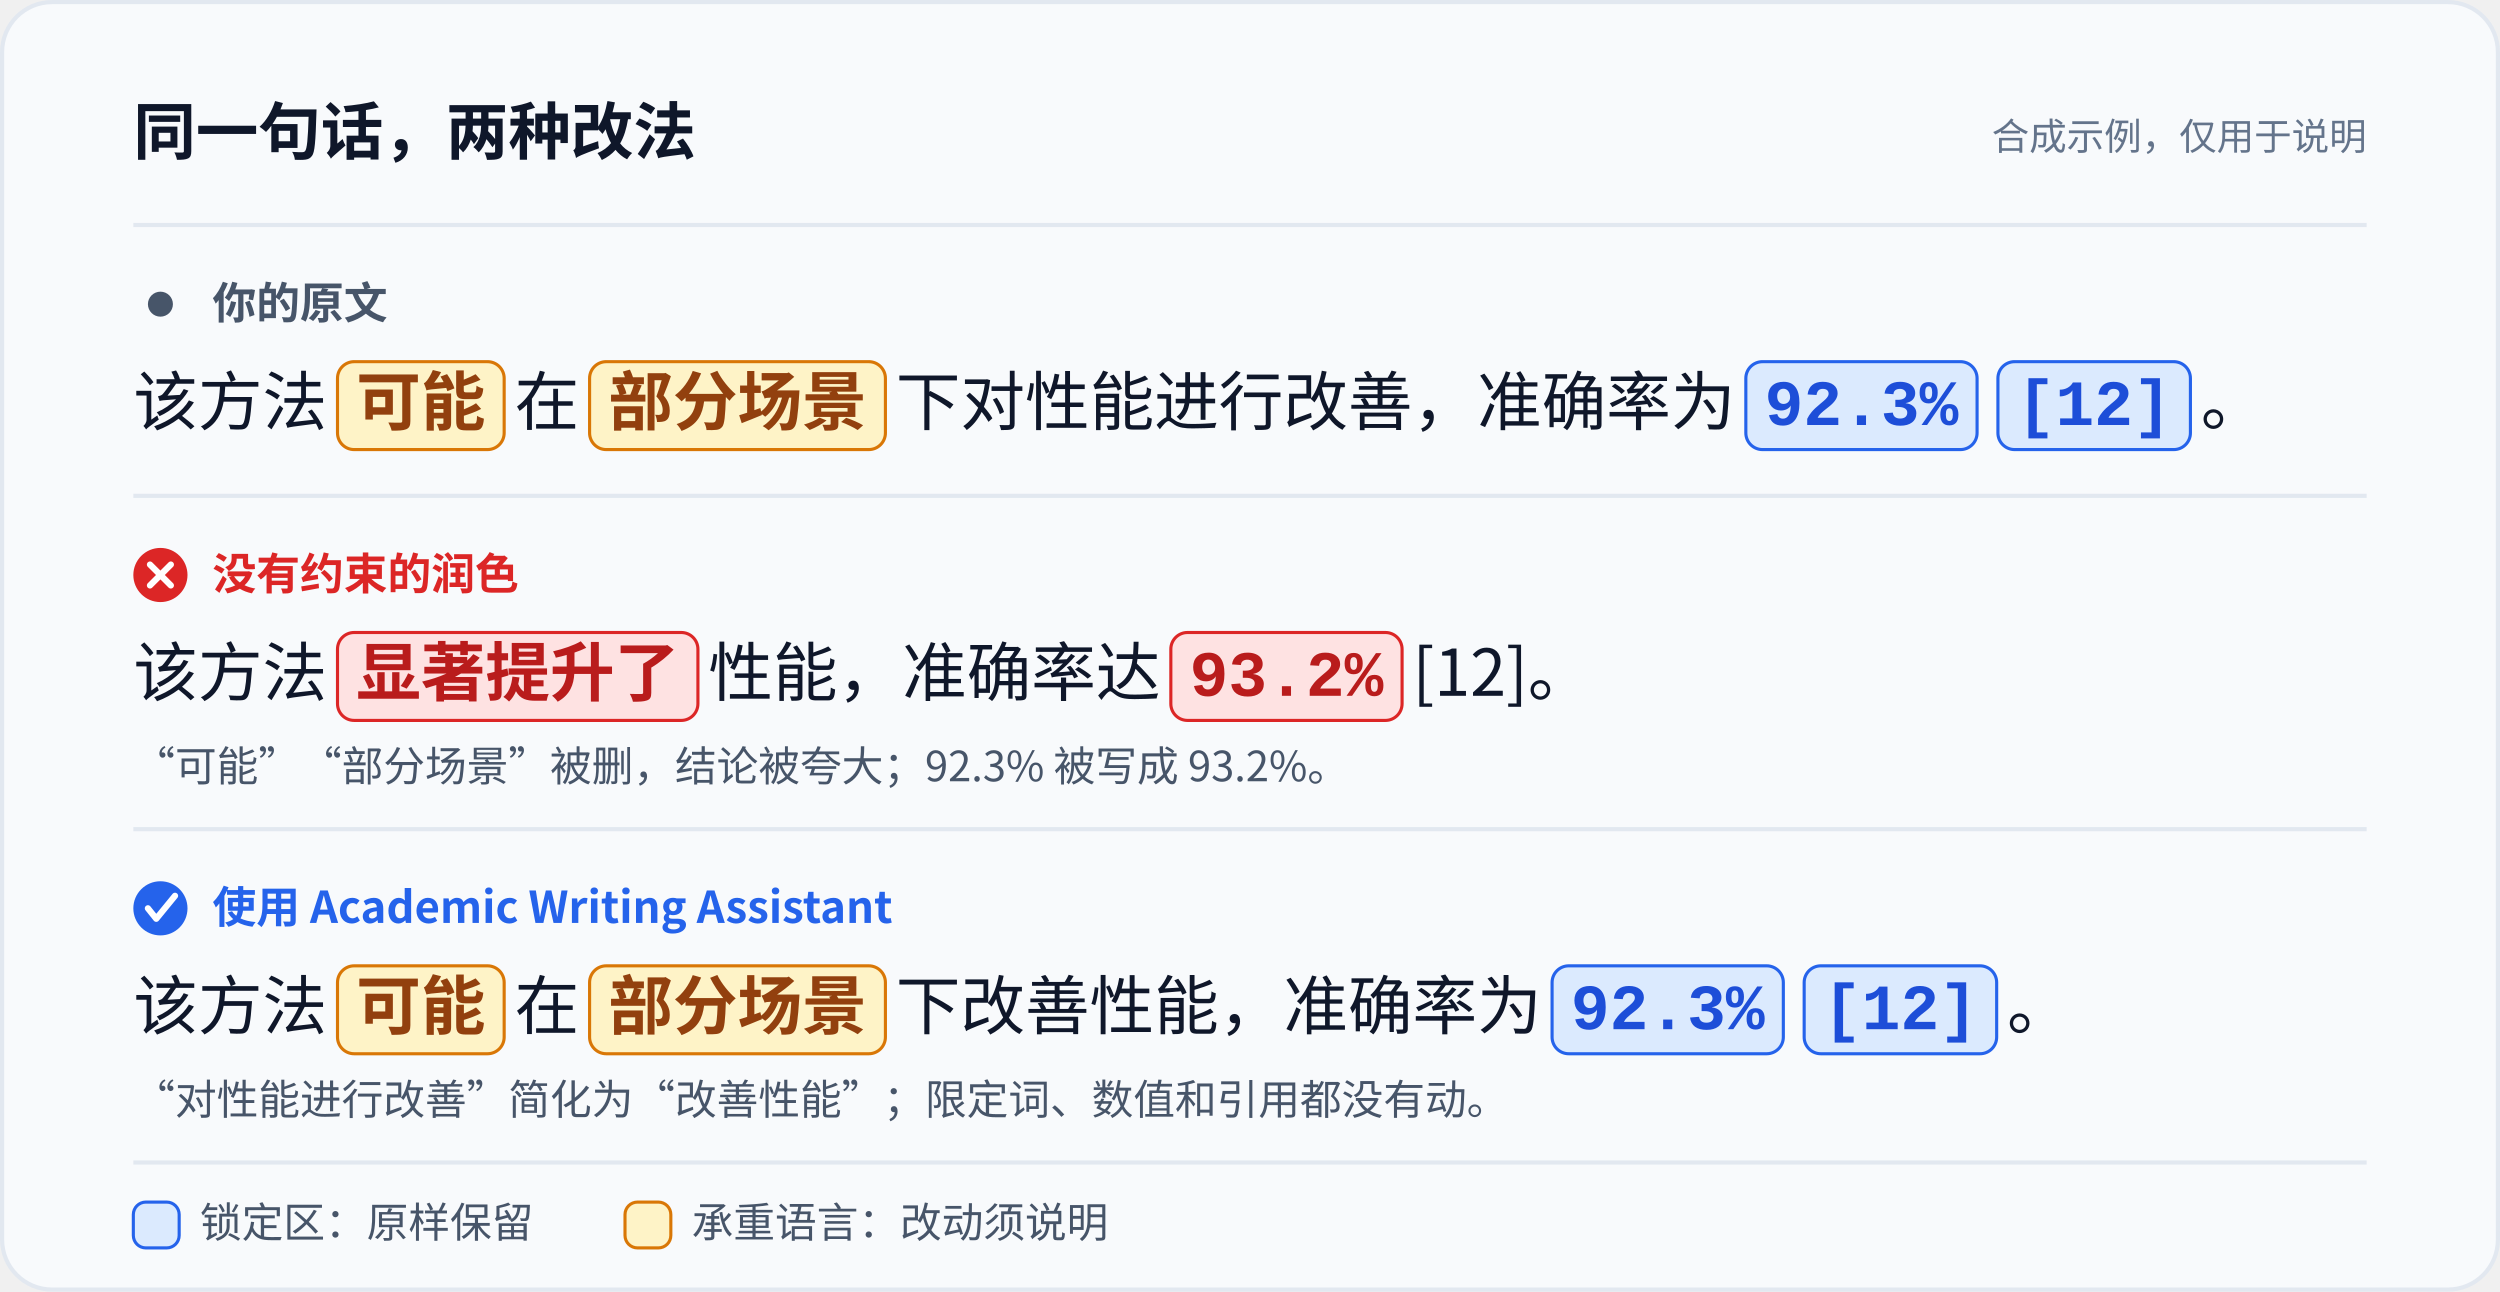
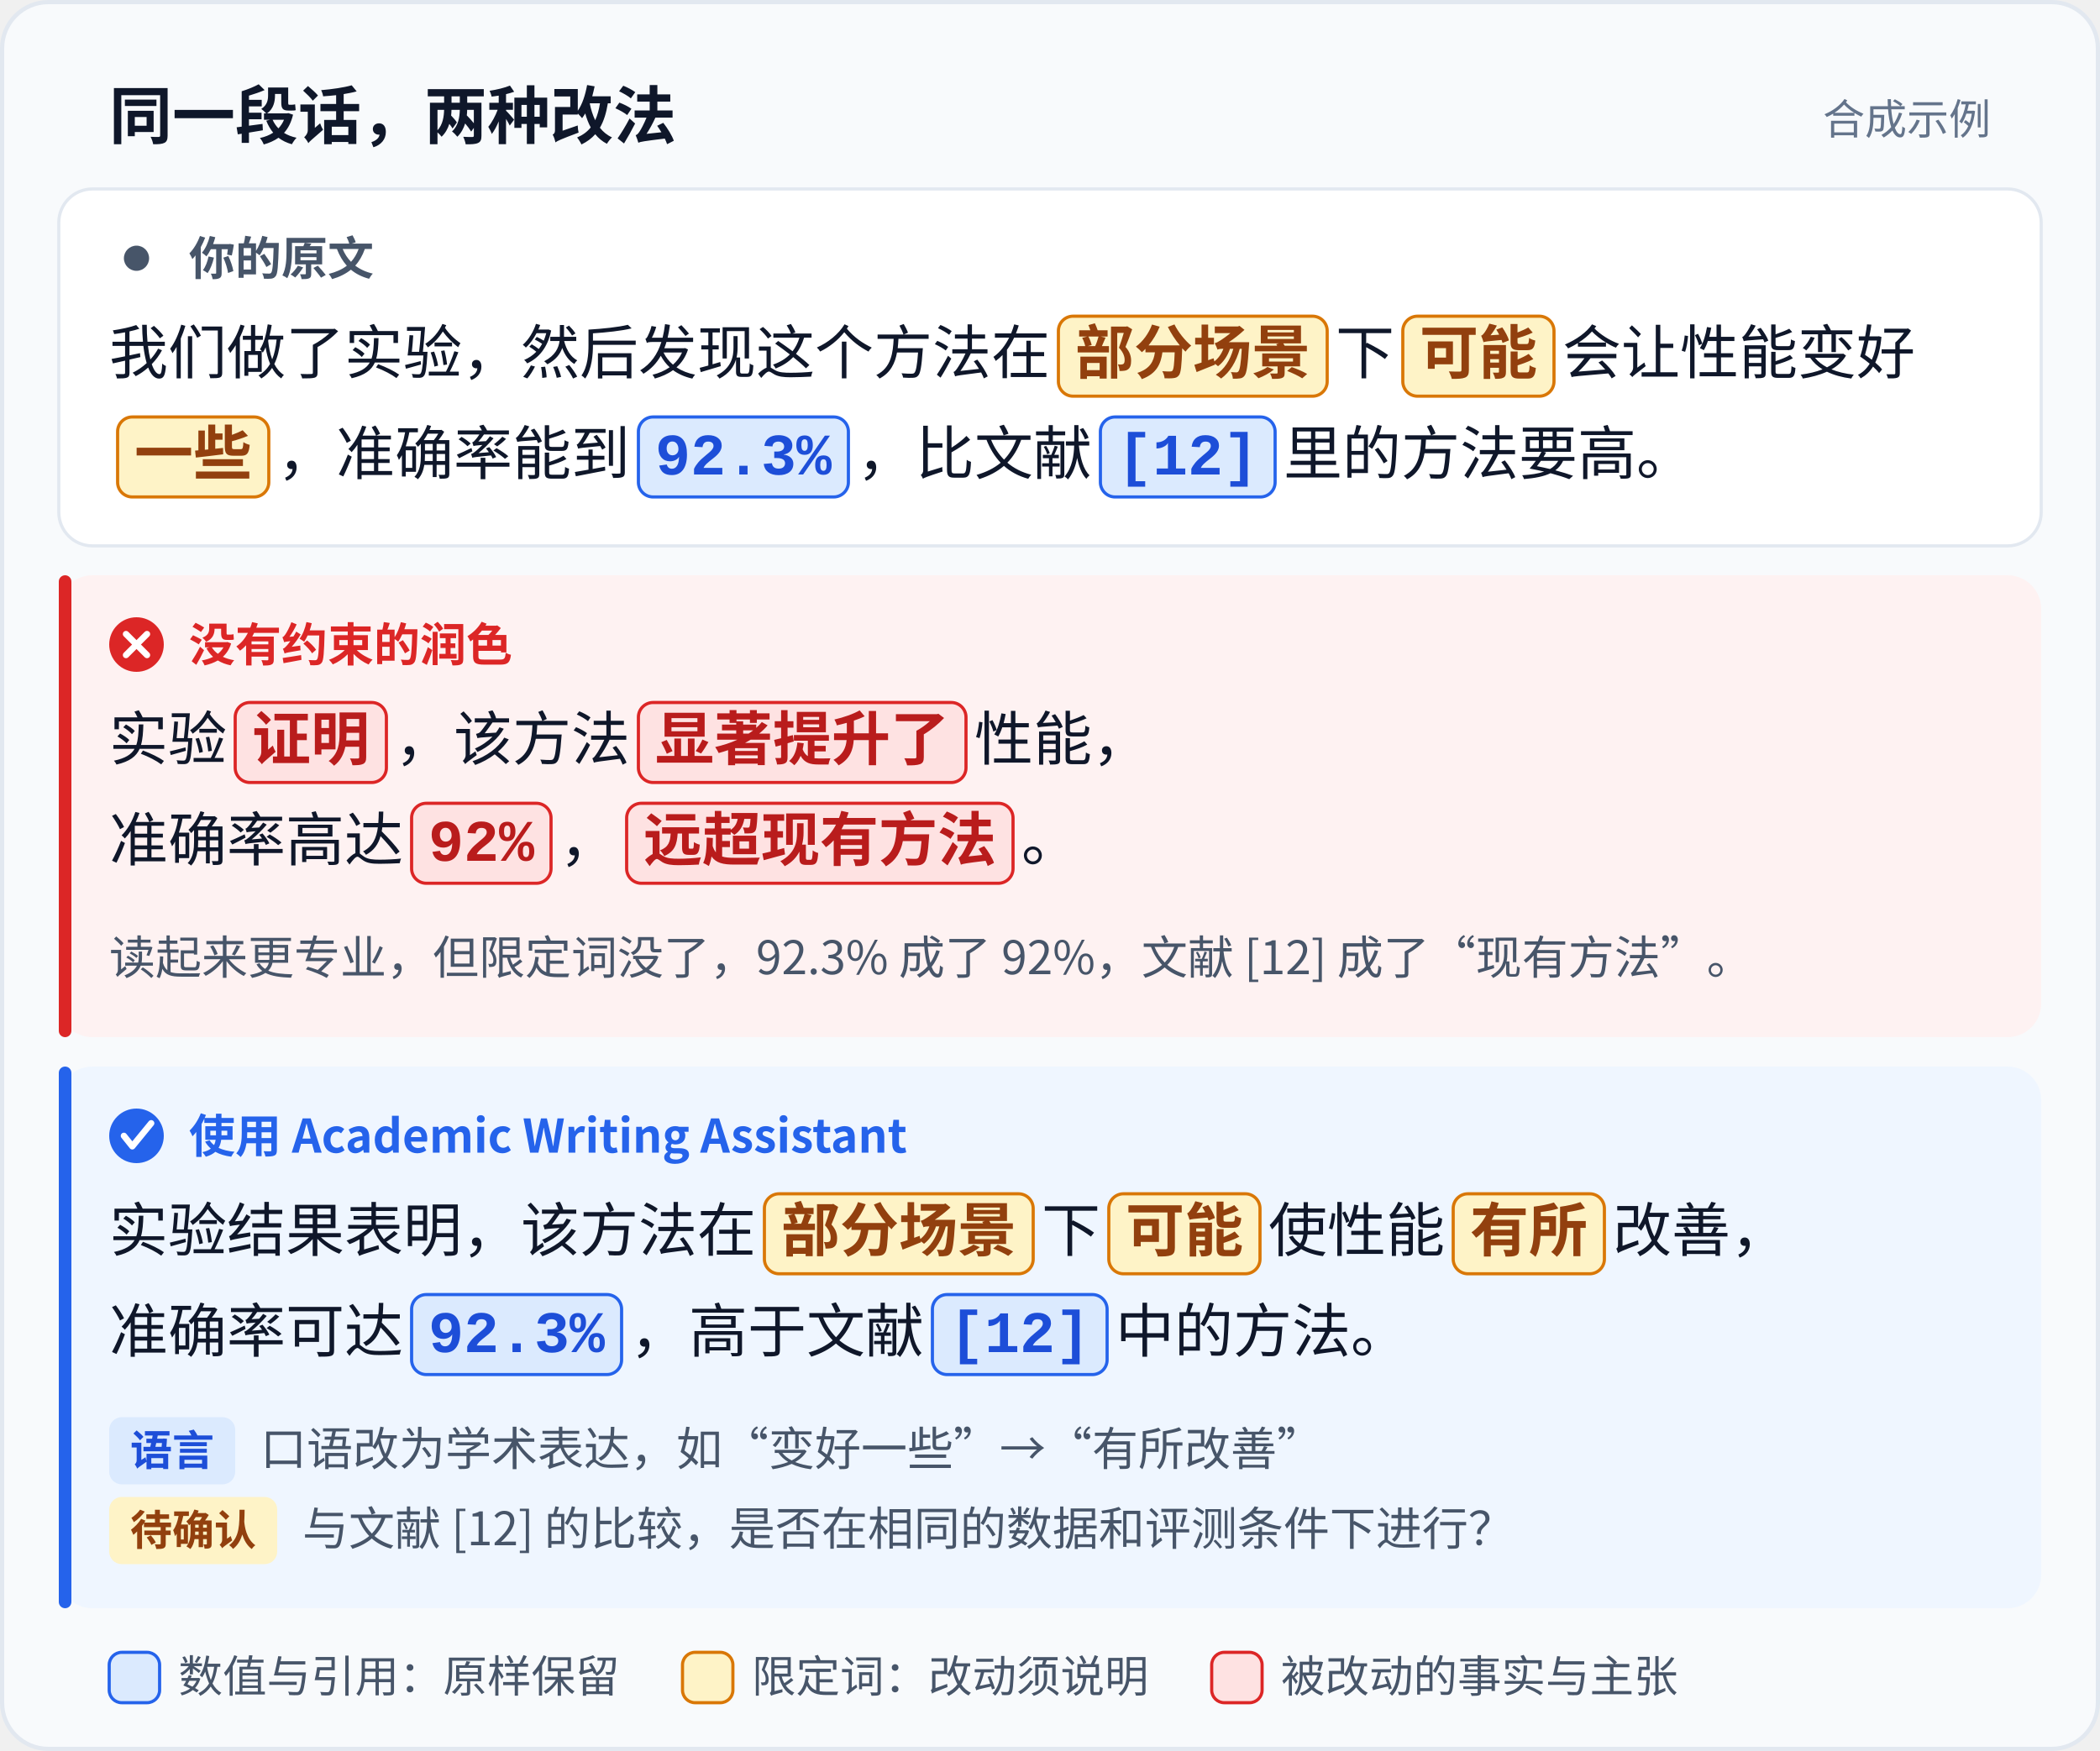
- <svg xmlns="http://www.w3.org/2000/svg" width="1200" height="620" viewBox="0 0 1200 620" role="img" aria-labelledby="title desc">
-   <rect x="1" y="1" width="1198" height="618" rx="24" fill="#F8FAFC" stroke="#E2E8F0" stroke-width="2" />
+ <svg xmlns="http://www.w3.org/2000/svg" width="1000" height="834" viewBox="0 0 1000 834" role="img" aria-labelledby="title desc">
+   <rect x="1" y="1" width="998" height="832" rx="22" fill="#F8FAFC" stroke="#E2E8F0" stroke-width="2" />
  <g id="header">
-     <text x="64.0" y="74.0" font-family="-apple-system, BlinkMacSystemFont, 'Segoe UI', 'PingFang SC', 'Hiragino Sans GB', 'Microsoft YaHei', 'Noto Sans CJK SC', sans-serif" font-size="30" font-weight="700" fill="#0F172A" textLength="270.0" lengthAdjust="spacingAndGlyphs">同一句话，两种改法</text>
-     <text x="1136.0" y="72.0" font-family="-apple-system, BlinkMacSystemFont, 'Segoe UI', 'PingFang SC', 'Hiragino Sans GB', 'Microsoft YaHei', 'Noto Sans CJK SC', sans-serif" font-size="18" font-weight="400" fill="#64748B" text-anchor="end" textLength="180.0" lengthAdjust="spacingAndGlyphs">合成示例，仅用于说明</text>
+     <text x="52.0" y="66.0" font-family="-apple-system, BlinkMacSystemFont, 'Segoe UI', 'PingFang SC', 'Hiragino Sans GB', 'Microsoft YaHei', 'Noto Sans CJK SC', sans-serif" font-size="30" font-weight="700" fill="#0F172A" textLength="270.0" lengthAdjust="spacingAndGlyphs">同一段话，两种改法</text>
+     <text x="948.0" y="64.0" font-family="-apple-system, BlinkMacSystemFont, 'Segoe UI', 'PingFang SC', 'Hiragino Sans GB', 'Microsoft YaHei', 'Noto Sans CJK SC', sans-serif" font-size="20" font-weight="400" fill="#64748B" text-anchor="end" textLength="80.0" lengthAdjust="spacingAndGlyphs">合成示例</text>
  </g>
  <g id="original">
-     <path d="M64 108H1136" stroke="#E2E8F0" stroke-width="2" />
-     <circle cx="77" cy="146" r="6" fill="#475569" />
-     <text x="102.0" y="153.0" font-family="-apple-system, BlinkMacSystemFont, 'Segoe UI', 'PingFang SC', 'Hiragino Sans GB', 'Microsoft YaHei', 'Noto Sans CJK SC', sans-serif" font-size="21" font-weight="600" fill="#475569" textLength="84.0" lengthAdjust="spacingAndGlyphs">你的原文</text>
-     <text x="64.0" y="204.0" font-family="-apple-system, BlinkMacSystemFont, 'Segoe UI', 'PingFang SC', 'Hiragino Sans GB', 'Microsoft YaHei', 'Noto Sans CJK SC', sans-serif" font-size="31" font-weight="400" fill="#0F172A" textLength="93.0" lengthAdjust="spacingAndGlyphs">该方法</text>
-     <rect x="162.0" y="173.6" width="80.0" height="42.2" rx="8" fill="#FEF3C7" stroke="#D97706" stroke-width="1.5" />
-     <text x="171.0" y="204.0" font-family="-apple-system, BlinkMacSystemFont, 'Segoe UI', 'PingFang SC', 'Hiragino Sans GB', 'Microsoft YaHei', 'Noto Sans CJK SC', sans-serif" font-size="31" font-weight="600" fill="#92400E" textLength="62.0" lengthAdjust="spacingAndGlyphs">可能</text>
-     <text x="247.0" y="204.0" font-family="-apple-system, BlinkMacSystemFont, 'Segoe UI', 'PingFang SC', 'Hiragino Sans GB', 'Microsoft YaHei', 'Noto Sans CJK SC', sans-serif" font-size="31" font-weight="400" fill="#0F172A" textLength="31.0" lengthAdjust="spacingAndGlyphs">在</text>
-     <rect x="283.0" y="173.6" width="142.0" height="42.2" rx="8" fill="#FEF3C7" stroke="#D97706" stroke-width="1.5" />
-     <text x="292.0" y="204.0" font-family="-apple-system, BlinkMacSystemFont, 'Segoe UI', 'PingFang SC', 'Hiragino Sans GB', 'Microsoft YaHei', 'Noto Sans CJK SC', sans-serif" font-size="31" font-weight="600" fill="#92400E" textLength="124.0" lengthAdjust="spacingAndGlyphs">部分场景</text>
-     <text x="430.0" y="204.0" font-family="-apple-system, BlinkMacSystemFont, 'Segoe UI', 'PingFang SC', 'Hiragino Sans GB', 'Microsoft YaHei', 'Noto Sans CJK SC', sans-serif" font-size="31" font-weight="400" fill="#0F172A" textLength="403.0" lengthAdjust="spacingAndGlyphs">下对性能进行改善，准确率为</text>
-     <rect x="838.0" y="173.6" width="111.0" height="42.2" rx="8" fill="#DBEAFE" stroke="#2563EB" stroke-width="1.5" />
-     <text x="847.0" y="204.0" font-family="ui-monospace, SFMono-Regular, Menlo, Consolas, 'Liberation Mono', monospace" font-size="31" font-weight="600" fill="#1D4ED8" textLength="93.0" lengthAdjust="spacingAndGlyphs">92.3%</text>
-     <rect x="959.0" y="173.6" width="92.4" height="42.2" rx="8" fill="#DBEAFE" stroke="#2563EB" stroke-width="1.5" />
-     <text x="968.0" y="204.0" font-family="ui-monospace, SFMono-Regular, Menlo, Consolas, 'Liberation Mono', monospace" font-size="31" font-weight="600" fill="#1D4ED8" textLength="74.4" lengthAdjust="spacingAndGlyphs">[12]</text>
-     <text x="1056.4" y="204.0" font-family="-apple-system, BlinkMacSystemFont, 'Segoe UI', 'PingFang SC', 'Hiragino Sans GB', 'Microsoft YaHei', 'Noto Sans CJK SC', sans-serif" font-size="31" font-weight="400" fill="#0F172A" textLength="31.0" lengthAdjust="spacingAndGlyphs">。</text>
+     <rect x="28" y="90" width="944" height="170" rx="16" fill="#FFFFFF" stroke="#E2E8F0" stroke-width="1.5" />
+     <circle cx="65" cy="123" r="6" fill="#475569" />
+     <text x="90.0" y="131.0" font-family="-apple-system, BlinkMacSystemFont, 'Segoe UI', 'PingFang SC', 'Hiragino Sans GB', 'Microsoft YaHei', 'Noto Sans CJK SC', sans-serif" font-size="22" font-weight="700" fill="#475569" textLength="88.0" lengthAdjust="spacingAndGlyphs">你的原文</text>
+     <text x="52.0" y="178.0" font-family="-apple-system, BlinkMacSystemFont, 'Segoe UI', 'PingFang SC', 'Hiragino Sans GB', 'Microsoft YaHei', 'Noto Sans CJK SC', sans-serif" font-size="28" font-weight="400" fill="#0F172A" textLength="448.0" lengthAdjust="spacingAndGlyphs">我们做了实验，然后发现这个方法在</text>
+     <rect x="504.0" y="150.6" width="128.0" height="38.1" rx="7" fill="#FEF3C7" stroke="#D97706" stroke-width="1.5" />
+     <text x="512.0" y="178.0" font-family="-apple-system, BlinkMacSystemFont, 'Segoe UI', 'PingFang SC', 'Hiragino Sans GB', 'Microsoft YaHei', 'Noto Sans CJK SC', sans-serif" font-size="28" font-weight="600" fill="#92400E" textLength="112.0" lengthAdjust="spacingAndGlyphs">部分场景</text>
+     <text x="636.0" y="178.0" font-family="-apple-system, BlinkMacSystemFont, 'Segoe UI', 'PingFang SC', 'Hiragino Sans GB', 'Microsoft YaHei', 'Noto Sans CJK SC', sans-serif" font-size="28" font-weight="400" fill="#0F172A" textLength="28.0" lengthAdjust="spacingAndGlyphs">下</text>
+     <rect x="668.0" y="150.6" width="72.0" height="38.1" rx="7" fill="#FEF3C7" stroke="#D97706" stroke-width="1.5" />
+     <text x="676.0" y="178.0" font-family="-apple-system, BlinkMacSystemFont, 'Segoe UI', 'PingFang SC', 'Hiragino Sans GB', 'Microsoft YaHei', 'Noto Sans CJK SC', sans-serif" font-size="28" font-weight="600" fill="#92400E" textLength="56.0" lengthAdjust="spacingAndGlyphs">可能</text>
+     <text x="744.0" y="178.0" font-family="-apple-system, BlinkMacSystemFont, 'Segoe UI', 'PingFang SC', 'Hiragino Sans GB', 'Microsoft YaHei', 'Noto Sans CJK SC', sans-serif" font-size="28" font-weight="400" fill="#0F172A" textLength="168.0" lengthAdjust="spacingAndGlyphs">会让性能变好</text>
+     <rect x="56.0" y="198.6" width="72.0" height="38.1" rx="7" fill="#FEF3C7" stroke="#D97706" stroke-width="1.5" />
+     <text x="64.0" y="226.0" font-family="-apple-system, BlinkMacSystemFont, 'Segoe UI', 'PingFang SC', 'Hiragino Sans GB', 'Microsoft YaHei', 'Noto Sans CJK SC', sans-serif" font-size="28" font-weight="600" fill="#92400E" textLength="56.0" lengthAdjust="spacingAndGlyphs">一些</text>
+     <text x="132.0" y="226.0" font-family="-apple-system, BlinkMacSystemFont, 'Segoe UI', 'PingFang SC', 'Hiragino Sans GB', 'Microsoft YaHei', 'Noto Sans CJK SC', sans-serif" font-size="28" font-weight="400" fill="#0F172A" textLength="168.0" lengthAdjust="spacingAndGlyphs">，准确率能到</text>
+     <rect x="304.0" y="198.6" width="100.0" height="38.1" rx="7" fill="#DBEAFE" stroke="#2563EB" stroke-width="1.5" />
+     <text x="312.0" y="226.0" font-family="ui-monospace, SFMono-Regular, Menlo, Consolas, 'Liberation Mono', monospace" font-size="28" font-weight="600" fill="#1D4ED8" textLength="84.0" lengthAdjust="spacingAndGlyphs">92.3%</text>
+     <text x="408.0" y="226.0" font-family="-apple-system, BlinkMacSystemFont, 'Segoe UI', 'PingFang SC', 'Hiragino Sans GB', 'Microsoft YaHei', 'Noto Sans CJK SC', sans-serif" font-size="28" font-weight="400" fill="#0F172A" textLength="112.0" lengthAdjust="spacingAndGlyphs">，比文献</text>
+     <rect x="524.0" y="198.6" width="83.2" height="38.1" rx="7" fill="#DBEAFE" stroke="#2563EB" stroke-width="1.5" />
+     <text x="532.0" y="226.0" font-family="ui-monospace, SFMono-Regular, Menlo, Consolas, 'Liberation Mono', monospace" font-size="28" font-weight="600" fill="#1D4ED8" textLength="67.2" lengthAdjust="spacingAndGlyphs">[12]</text>
+     <text x="611.2" y="226.0" font-family="-apple-system, BlinkMacSystemFont, 'Segoe UI', 'PingFang SC', 'Hiragino Sans GB', 'Microsoft YaHei', 'Noto Sans CJK SC', sans-serif" font-size="28" font-weight="400" fill="#0F172A" textLength="196.0" lengthAdjust="spacingAndGlyphs">里的方法要高。</text>
  </g>
  <g id="unbounded">
-     <path d="M64 238H1136" stroke="#E2E8F0" stroke-width="2" />
-     <circle cx="77" cy="276" r="13" fill="#DC2626" />
-     <path d="M72 271L82 281M82 271L72 281" fill="none" stroke="#FFFFFF" stroke-width="3" stroke-linecap="round" />
-     <text x="102.0" y="283.0" font-family="-apple-system, BlinkMacSystemFont, 'Segoe UI', 'PingFang SC', 'Hiragino Sans GB', 'Microsoft YaHei', 'Noto Sans CJK SC', sans-serif" font-size="21" font-weight="600" fill="#DC2626" textLength="147.0" lengthAdjust="spacingAndGlyphs">没有约束的润色</text>
-     <text x="64.0" y="334.0" font-family="-apple-system, BlinkMacSystemFont, 'Segoe UI', 'PingFang SC', 'Hiragino Sans GB', 'Microsoft YaHei', 'Noto Sans CJK SC', sans-serif" font-size="31" font-weight="400" fill="#0F172A" textLength="93.0" lengthAdjust="spacingAndGlyphs">该方法</text>
-     <rect x="162.0" y="303.6" width="173.0" height="42.2" rx="8" fill="#FEE2E2" stroke="#DC2626" stroke-width="1.5" />
-     <text x="171.0" y="334.0" font-family="-apple-system, BlinkMacSystemFont, 'Segoe UI', 'PingFang SC', 'Hiragino Sans GB', 'Microsoft YaHei', 'Noto Sans CJK SC', sans-serif" font-size="31" font-weight="600" fill="#B91C1C" textLength="155.0" lengthAdjust="spacingAndGlyphs">显著提升了</text>
-     <text x="340.0" y="334.0" font-family="-apple-system, BlinkMacSystemFont, 'Segoe UI', 'PingFang SC', 'Hiragino Sans GB', 'Microsoft YaHei', 'Noto Sans CJK SC', sans-serif" font-size="31" font-weight="400" fill="#0F172A" textLength="217.0" lengthAdjust="spacingAndGlyphs">性能，准确率达</text>
-     <rect x="562.0" y="303.6" width="111.0" height="42.2" rx="8" fill="#FEE2E2" stroke="#DC2626" stroke-width="1.5" />
-     <text x="571.0" y="334.0" font-family="ui-monospace, SFMono-Regular, Menlo, Consolas, 'Liberation Mono', monospace" font-size="31" font-weight="600" fill="#B91C1C" textLength="93.0" lengthAdjust="spacingAndGlyphs">93.2%</text>
-     <text x="678.0" y="334.0" font-family="-apple-system, BlinkMacSystemFont, 'Segoe UI', 'PingFang SC', 'Hiragino Sans GB', 'Microsoft YaHei', 'Noto Sans CJK SC', sans-serif" font-size="31" font-weight="400" fill="#0F172A" textLength="88.0" lengthAdjust="spacingAndGlyphs">[12]。</text>
-     <text x="64.0" y="375.0" font-family="-apple-system, BlinkMacSystemFont, 'Segoe UI', 'PingFang SC', 'Hiragino Sans GB', 'Microsoft YaHei', 'Noto Sans CJK SC', sans-serif" font-size="20" font-weight="400" fill="#475569" textLength="554.0" lengthAdjust="spacingAndGlyphs">“可能”“部分场景”被删，结论被夸大；92.3% 被写成 93.2%。</text>
+     <rect x="28" y="274" width="944" height="220" rx="16" fill="#FEF2F2" />
+     <rect x="28" y="274" width="6" height="220" rx="3" fill="#DC2626" />
+     <circle cx="65" cy="307" r="13" fill="#DC2626" />
+     <path d="M60 302L70 312M70 302L60 312" fill="none" stroke="#FFFFFF" stroke-width="3" stroke-linecap="round" />
+     <text x="90.0" y="315.0" font-family="-apple-system, BlinkMacSystemFont, 'Segoe UI', 'PingFang SC', 'Hiragino Sans GB', 'Microsoft YaHei', 'Noto Sans CJK SC', sans-serif" font-size="22" font-weight="700" fill="#DC2626" textLength="154.0" lengthAdjust="spacingAndGlyphs">没有约束的润色</text>
+     <text x="52.0" y="362.0" font-family="-apple-system, BlinkMacSystemFont, 'Segoe UI', 'PingFang SC', 'Hiragino Sans GB', 'Microsoft YaHei', 'Noto Sans CJK SC', sans-serif" font-size="28" font-weight="400" fill="#0F172A" textLength="56.0" lengthAdjust="spacingAndGlyphs">实验</text>
+     <rect x="112.0" y="334.6" width="72.0" height="38.1" rx="7" fill="#FEE2E2" stroke="#DC2626" stroke-width="1.5" />
+     <text x="120.0" y="362.0" font-family="-apple-system, BlinkMacSystemFont, 'Segoe UI', 'PingFang SC', 'Hiragino Sans GB', 'Microsoft YaHei', 'Noto Sans CJK SC', sans-serif" font-size="28" font-weight="600" fill="#B91C1C" textLength="56.0" lengthAdjust="spacingAndGlyphs">证明</text>
+     <text x="188.0" y="362.0" font-family="-apple-system, BlinkMacSystemFont, 'Segoe UI', 'PingFang SC', 'Hiragino Sans GB', 'Microsoft YaHei', 'Noto Sans CJK SC', sans-serif" font-size="28" font-weight="400" fill="#0F172A" textLength="112.0" lengthAdjust="spacingAndGlyphs">，该方法</text>
+     <rect x="304.0" y="334.6" width="156.0" height="38.1" rx="7" fill="#FEE2E2" stroke="#DC2626" stroke-width="1.5" />
+     <text x="312.0" y="362.0" font-family="-apple-system, BlinkMacSystemFont, 'Segoe UI', 'PingFang SC', 'Hiragino Sans GB', 'Microsoft YaHei', 'Noto Sans CJK SC', sans-serif" font-size="28" font-weight="600" fill="#B91C1C" textLength="140.0" lengthAdjust="spacingAndGlyphs">显著提升了</text>
+     <text x="464.0" y="362.0" font-family="-apple-system, BlinkMacSystemFont, 'Segoe UI', 'PingFang SC', 'Hiragino Sans GB', 'Microsoft YaHei', 'Noto Sans CJK SC', sans-serif" font-size="28" font-weight="400" fill="#0F172A" textLength="84.0" lengthAdjust="spacingAndGlyphs">性能，</text>
+     <text x="52.0" y="410.0" font-family="-apple-system, BlinkMacSystemFont, 'Segoe UI', 'PingFang SC', 'Hiragino Sans GB', 'Microsoft YaHei', 'Noto Sans CJK SC', sans-serif" font-size="28" font-weight="400" fill="#0F172A" textLength="140.0" lengthAdjust="spacingAndGlyphs">准确率高达</text>
+     <rect x="196.0" y="382.6" width="66.4" height="38.1" rx="7" fill="#FEE2E2" stroke="#DC2626" stroke-width="1.5" />
+     <text x="204.0" y="410.0" font-family="ui-monospace, SFMono-Regular, Menlo, Consolas, 'Liberation Mono', monospace" font-size="28" font-weight="600" fill="#B91C1C" textLength="50.4" lengthAdjust="spacingAndGlyphs">92%</text>
+     <text x="266.4" y="410.0" font-family="-apple-system, BlinkMacSystemFont, 'Segoe UI', 'PingFang SC', 'Hiragino Sans GB', 'Microsoft YaHei', 'Noto Sans CJK SC', sans-serif" font-size="28" font-weight="400" fill="#0F172A" textLength="28.0" lengthAdjust="spacingAndGlyphs">，</text>
+     <rect x="298.4" y="382.6" width="184.0" height="38.1" rx="7" fill="#FEE2E2" stroke="#DC2626" stroke-width="1.5" />
+     <text x="306.4" y="410.0" font-family="-apple-system, BlinkMacSystemFont, 'Segoe UI', 'PingFang SC', 'Hiragino Sans GB', 'Microsoft YaHei', 'Noto Sans CJK SC', sans-serif" font-size="28" font-weight="600" fill="#B91C1C" textLength="168.0" lengthAdjust="spacingAndGlyphs">远超现有方法</text>
+     <text x="486.4" y="410.0" font-family="-apple-system, BlinkMacSystemFont, 'Segoe UI', 'PingFang SC', 'Hiragino Sans GB', 'Microsoft YaHei', 'Noto Sans CJK SC', sans-serif" font-size="28" font-weight="400" fill="#0F172A" textLength="28.0" lengthAdjust="spacingAndGlyphs">。</text>
+     <text x="52.0" y="464.0" font-family="-apple-system, BlinkMacSystemFont, 'Segoe UI', 'PingFang SC', 'Hiragino Sans GB', 'Microsoft YaHei', 'Noto Sans CJK SC', sans-serif" font-size="22" font-weight="400" fill="#475569" textLength="764.5" lengthAdjust="spacingAndGlyphs">读起来更专业，但限定词没了，92.3% 成了 92%，文献 [12] 成了“现有方法”。</text>
  </g>
  <g id="skill">
-     <path d="M64 398H1136" stroke="#E2E8F0" stroke-width="2" />
-     <circle cx="77" cy="436" r="13" fill="#2563EB" />
-     <path d="M71 436L75 441L84 430" fill="none" stroke="#FFFFFF" stroke-width="3" stroke-linecap="round" stroke-linejoin="round" />
-     <text x="102.0" y="443.0" font-family="-apple-system, BlinkMacSystemFont, 'Segoe UI', 'PingFang SC', 'Hiragino Sans GB', 'Microsoft YaHei', 'Noto Sans CJK SC', sans-serif" font-size="21" font-weight="600" fill="#2563EB" textLength="324.7" lengthAdjust="spacingAndGlyphs">使用 Academic Writing Assistant</text>
-     <text x="64.0" y="494.0" font-family="-apple-system, BlinkMacSystemFont, 'Segoe UI', 'PingFang SC', 'Hiragino Sans GB', 'Microsoft YaHei', 'Noto Sans CJK SC', sans-serif" font-size="31" font-weight="400" fill="#0F172A" textLength="93.0" lengthAdjust="spacingAndGlyphs">该方法</text>
-     <rect x="162.0" y="463.6" width="80.0" height="42.2" rx="8" fill="#FEF3C7" stroke="#D97706" stroke-width="1.5" />
-     <text x="171.0" y="494.0" font-family="-apple-system, BlinkMacSystemFont, 'Segoe UI', 'PingFang SC', 'Hiragino Sans GB', 'Microsoft YaHei', 'Noto Sans CJK SC', sans-serif" font-size="31" font-weight="600" fill="#92400E" textLength="62.0" lengthAdjust="spacingAndGlyphs">可能</text>
-     <text x="247.0" y="494.0" font-family="-apple-system, BlinkMacSystemFont, 'Segoe UI', 'PingFang SC', 'Hiragino Sans GB', 'Microsoft YaHei', 'Noto Sans CJK SC', sans-serif" font-size="31" font-weight="400" fill="#0F172A" textLength="31.0" lengthAdjust="spacingAndGlyphs">在</text>
-     <rect x="283.0" y="463.6" width="142.0" height="42.2" rx="8" fill="#FEF3C7" stroke="#D97706" stroke-width="1.5" />
-     <text x="292.0" y="494.0" font-family="-apple-system, BlinkMacSystemFont, 'Segoe UI', 'PingFang SC', 'Hiragino Sans GB', 'Microsoft YaHei', 'Noto Sans CJK SC', sans-serif" font-size="31" font-weight="600" fill="#92400E" textLength="124.0" lengthAdjust="spacingAndGlyphs">部分场景</text>
-     <text x="430.0" y="494.0" font-family="-apple-system, BlinkMacSystemFont, 'Segoe UI', 'PingFang SC', 'Hiragino Sans GB', 'Microsoft YaHei', 'Noto Sans CJK SC', sans-serif" font-size="31" font-weight="400" fill="#0F172A" textLength="310.0" lengthAdjust="spacingAndGlyphs">下改善性能，准确率为</text>
-     <rect x="745.0" y="463.6" width="111.0" height="42.2" rx="8" fill="#DBEAFE" stroke="#2563EB" stroke-width="1.5" />
-     <text x="754.0" y="494.0" font-family="ui-monospace, SFMono-Regular, Menlo, Consolas, 'Liberation Mono', monospace" font-size="31" font-weight="600" fill="#1D4ED8" textLength="93.0" lengthAdjust="spacingAndGlyphs">92.3%</text>
-     <rect x="866.0" y="463.6" width="92.4" height="42.2" rx="8" fill="#DBEAFE" stroke="#2563EB" stroke-width="1.5" />
-     <text x="875.0" y="494.0" font-family="ui-monospace, SFMono-Regular, Menlo, Consolas, 'Liberation Mono', monospace" font-size="31" font-weight="600" fill="#1D4ED8" textLength="74.4" lengthAdjust="spacingAndGlyphs">[12]</text>
-     <text x="963.4" y="494.0" font-family="-apple-system, BlinkMacSystemFont, 'Segoe UI', 'PingFang SC', 'Hiragino Sans GB', 'Microsoft YaHei', 'Noto Sans CJK SC', sans-serif" font-size="31" font-weight="400" fill="#0F172A" textLength="31.0" lengthAdjust="spacingAndGlyphs">。</text>
-     <text x="64.0" y="535.0" font-family="-apple-system, BlinkMacSystemFont, 'Segoe UI', 'PingFang SC', 'Hiragino Sans GB', 'Microsoft YaHei', 'Noto Sans CJK SC', sans-serif" font-size="20" font-weight="400" fill="#475569" textLength="622.4" lengthAdjust="spacingAndGlyphs">“对性能进行改善”简化为“改善性能”；限定词、数值和引用都没有动。</text>
+     <rect x="28" y="508" width="944" height="258" rx="16" fill="#EFF6FF" />
+     <rect x="28" y="508" width="6" height="258" rx="3" fill="#2563EB" />
+     <circle cx="65" cy="541" r="13" fill="#2563EB" />
+     <path d="M59 541L63 546L72 535" fill="none" stroke="#FFFFFF" stroke-width="3" stroke-linecap="round" stroke-linejoin="round" />
+     <text x="90.0" y="549.0" font-family="-apple-system, BlinkMacSystemFont, 'Segoe UI', 'PingFang SC', 'Hiragino Sans GB', 'Microsoft YaHei', 'Noto Sans CJK SC', sans-serif" font-size="22" font-weight="700" fill="#2563EB" textLength="325.4" lengthAdjust="spacingAndGlyphs">使用 Academic Writing Assistant</text>
+     <text x="52.0" y="596.0" font-family="-apple-system, BlinkMacSystemFont, 'Segoe UI', 'PingFang SC', 'Hiragino Sans GB', 'Microsoft YaHei', 'Noto Sans CJK SC', sans-serif" font-size="28" font-weight="400" fill="#0F172A" textLength="308.0" lengthAdjust="spacingAndGlyphs">实验结果表明，该方法在</text>
+     <rect x="364.0" y="568.6" width="128.0" height="38.1" rx="7" fill="#FEF3C7" stroke="#D97706" stroke-width="1.5" />
+     <text x="372.0" y="596.0" font-family="-apple-system, BlinkMacSystemFont, 'Segoe UI', 'PingFang SC', 'Hiragino Sans GB', 'Microsoft YaHei', 'Noto Sans CJK SC', sans-serif" font-size="28" font-weight="600" fill="#92400E" textLength="112.0" lengthAdjust="spacingAndGlyphs">部分场景</text>
+     <text x="496.0" y="596.0" font-family="-apple-system, BlinkMacSystemFont, 'Segoe UI', 'PingFang SC', 'Hiragino Sans GB', 'Microsoft YaHei', 'Noto Sans CJK SC', sans-serif" font-size="28" font-weight="400" fill="#0F172A" textLength="28.0" lengthAdjust="spacingAndGlyphs">下</text>
+     <rect x="528.0" y="568.6" width="72.0" height="38.1" rx="7" fill="#FEF3C7" stroke="#D97706" stroke-width="1.5" />
+     <text x="536.0" y="596.0" font-family="-apple-system, BlinkMacSystemFont, 'Segoe UI', 'PingFang SC', 'Hiragino Sans GB', 'Microsoft YaHei', 'Noto Sans CJK SC', sans-serif" font-size="28" font-weight="600" fill="#92400E" textLength="56.0" lengthAdjust="spacingAndGlyphs">可能</text>
+     <text x="604.0" y="596.0" font-family="-apple-system, BlinkMacSystemFont, 'Segoe UI', 'PingFang SC', 'Hiragino Sans GB', 'Microsoft YaHei', 'Noto Sans CJK SC', sans-serif" font-size="28" font-weight="400" fill="#0F172A" textLength="84.0" lengthAdjust="spacingAndGlyphs">使性能</text>
+     <rect x="692.0" y="568.6" width="72.0" height="38.1" rx="7" fill="#FEF3C7" stroke="#D97706" stroke-width="1.5" />
+     <text x="700.0" y="596.0" font-family="-apple-system, BlinkMacSystemFont, 'Segoe UI', 'PingFang SC', 'Hiragino Sans GB', 'Microsoft YaHei', 'Noto Sans CJK SC', sans-serif" font-size="28" font-weight="600" fill="#92400E" textLength="56.0" lengthAdjust="spacingAndGlyphs">有所</text>
+     <text x="768.0" y="596.0" font-family="-apple-system, BlinkMacSystemFont, 'Segoe UI', 'PingFang SC', 'Hiragino Sans GB', 'Microsoft YaHei', 'Noto Sans CJK SC', sans-serif" font-size="28" font-weight="400" fill="#0F172A" textLength="84.0" lengthAdjust="spacingAndGlyphs">改善，</text>
+     <text x="52.0" y="644.0" font-family="-apple-system, BlinkMacSystemFont, 'Segoe UI', 'PingFang SC', 'Hiragino Sans GB', 'Microsoft YaHei', 'Noto Sans CJK SC', sans-serif" font-size="28" font-weight="400" fill="#0F172A" textLength="140.0" lengthAdjust="spacingAndGlyphs">准确率可达</text>
+     <rect x="196.0" y="616.6" width="100.0" height="38.1" rx="7" fill="#DBEAFE" stroke="#2563EB" stroke-width="1.5" />
+     <text x="204.0" y="644.0" font-family="ui-monospace, SFMono-Regular, Menlo, Consolas, 'Liberation Mono', monospace" font-size="28" font-weight="600" fill="#1D4ED8" textLength="84.0" lengthAdjust="spacingAndGlyphs">92.3%</text>
+     <text x="300.0" y="644.0" font-family="-apple-system, BlinkMacSystemFont, 'Segoe UI', 'PingFang SC', 'Hiragino Sans GB', 'Microsoft YaHei', 'Noto Sans CJK SC', sans-serif" font-size="28" font-weight="400" fill="#0F172A" textLength="140.0" lengthAdjust="spacingAndGlyphs">，高于文献</text>
+     <rect x="444.0" y="616.6" width="83.2" height="38.1" rx="7" fill="#DBEAFE" stroke="#2563EB" stroke-width="1.5" />
+     <text x="452.0" y="644.0" font-family="ui-monospace, SFMono-Regular, Menlo, Consolas, 'Liberation Mono', monospace" font-size="28" font-weight="600" fill="#1D4ED8" textLength="67.2" lengthAdjust="spacingAndGlyphs">[12]</text>
+     <text x="531.2" y="644.0" font-family="-apple-system, BlinkMacSystemFont, 'Segoe UI', 'PingFang SC', 'Hiragino Sans GB', 'Microsoft YaHei', 'Noto Sans CJK SC', sans-serif" font-size="28" font-weight="400" fill="#0F172A" textLength="140.0" lengthAdjust="spacingAndGlyphs">中的方法。</text>
+     <rect x="52" y="675" width="60.0" height="32" rx="6" fill="#DBEAFE" />
+     <text x="62.0" y="698.0" font-family="-apple-system, BlinkMacSystemFont, 'Segoe UI', 'PingFang SC', 'Hiragino Sans GB', 'Microsoft YaHei', 'Noto Sans CJK SC', sans-serif" font-size="20" font-weight="600" fill="#1D4ED8" textLength="40.0" lengthAdjust="spacingAndGlyphs">语言</text>
+     <text x="124.0" y="698.0" font-family="-apple-system, BlinkMacSystemFont, 'Segoe UI', 'PingFang SC', 'Hiragino Sans GB', 'Microsoft YaHei', 'Noto Sans CJK SC', sans-serif" font-size="22" font-weight="400" fill="#475569" textLength="452.1" lengthAdjust="spacingAndGlyphs">口语改为学术表达，如“变好一些”→“有所改善”</text>
+     <rect x="52" y="713" width="80.0" height="32" rx="6" fill="#FEF3C7" />
+     <text x="62.0" y="736.0" font-family="-apple-system, BlinkMacSystemFont, 'Segoe UI', 'PingFang SC', 'Hiragino Sans GB', 'Microsoft YaHei', 'Noto Sans CJK SC', sans-serif" font-size="20" font-weight="600" fill="#92400E" textLength="60.0" lengthAdjust="spacingAndGlyphs">待确认</text>
+     <text x="144.0" y="736.0" font-family="-apple-system, BlinkMacSystemFont, 'Segoe UI', 'PingFang SC', 'Hiragino Sans GB', 'Microsoft YaHei', 'Noto Sans CJK SC', sans-serif" font-size="22" font-weight="400" fill="#475569" textLength="581.2" lengthAdjust="spacingAndGlyphs">与文献 [12] 的比较，是否在相同的数据和评测条件下进行？</text>
  </g>
  <g id="legend">
-     <path d="M64 558H1136" stroke="#E2E8F0" stroke-width="2" />
-     <rect x="64" y="577" width="22" height="22" rx="6" fill="#DBEAFE" stroke="#2563EB" stroke-width="1.5" />
-     <text x="96.0" y="594.0" font-family="-apple-system, BlinkMacSystemFont, 'Segoe UI', 'PingFang SC', 'Hiragino Sans GB', 'Microsoft YaHei', 'Noto Sans CJK SC', sans-serif" font-size="20" font-weight="400" fill="#475569" textLength="160.0" lengthAdjust="spacingAndGlyphs">锁定区：原样保留</text>
-     <rect x="300.0" y="577" width="22" height="22" rx="6" fill="#FEF3C7" stroke="#D97706" stroke-width="1.5" />
-     <text x="332.0" y="594.0" font-family="-apple-system, BlinkMacSystemFont, 'Segoe UI', 'PingFang SC', 'Hiragino Sans GB', 'Microsoft YaHei', 'Noto Sans CJK SC', sans-serif" font-size="20" font-weight="400" fill="#475569" textLength="200.0" lengthAdjust="spacingAndGlyphs">承重语言：改动须说明</text>
+     <rect x="52" y="787" width="24" height="24" rx="6" fill="#DBEAFE" stroke="#2563EB" stroke-width="1.5" />
+     <text x="85.0" y="806.0" font-family="-apple-system, BlinkMacSystemFont, 'Segoe UI', 'PingFang SC', 'Hiragino Sans GB', 'Microsoft YaHei', 'Noto Sans CJK SC', sans-serif" font-size="21" font-weight="400" fill="#475569" textLength="210.0" lengthAdjust="spacingAndGlyphs">数值与引用：原样保留</text>
+     <rect x="325.0" y="787" width="24" height="24" rx="6" fill="#FEF3C7" stroke="#D97706" stroke-width="1.5" />
+     <text x="358.0" y="806.0" font-family="-apple-system, BlinkMacSystemFont, 'Segoe UI', 'PingFang SC', 'Hiragino Sans GB', 'Microsoft YaHei', 'Noto Sans CJK SC', sans-serif" font-size="21" font-weight="400" fill="#475569" textLength="189.0" lengthAdjust="spacingAndGlyphs">限定词：改动须说明</text>
+     <rect x="577.0" y="787" width="24" height="24" rx="6" fill="#FEE2E2" stroke="#DC2626" stroke-width="1.5" />
+     <text x="610.0" y="806.0" font-family="-apple-system, BlinkMacSystemFont, 'Segoe UI', 'PingFang SC', 'Hiragino Sans GB', 'Microsoft YaHei', 'Noto Sans CJK SC', sans-serif" font-size="21" font-weight="400" fill="#475569" textLength="189.0" lengthAdjust="spacingAndGlyphs">被改动的事实与主张</text>
  </g>
</svg>
